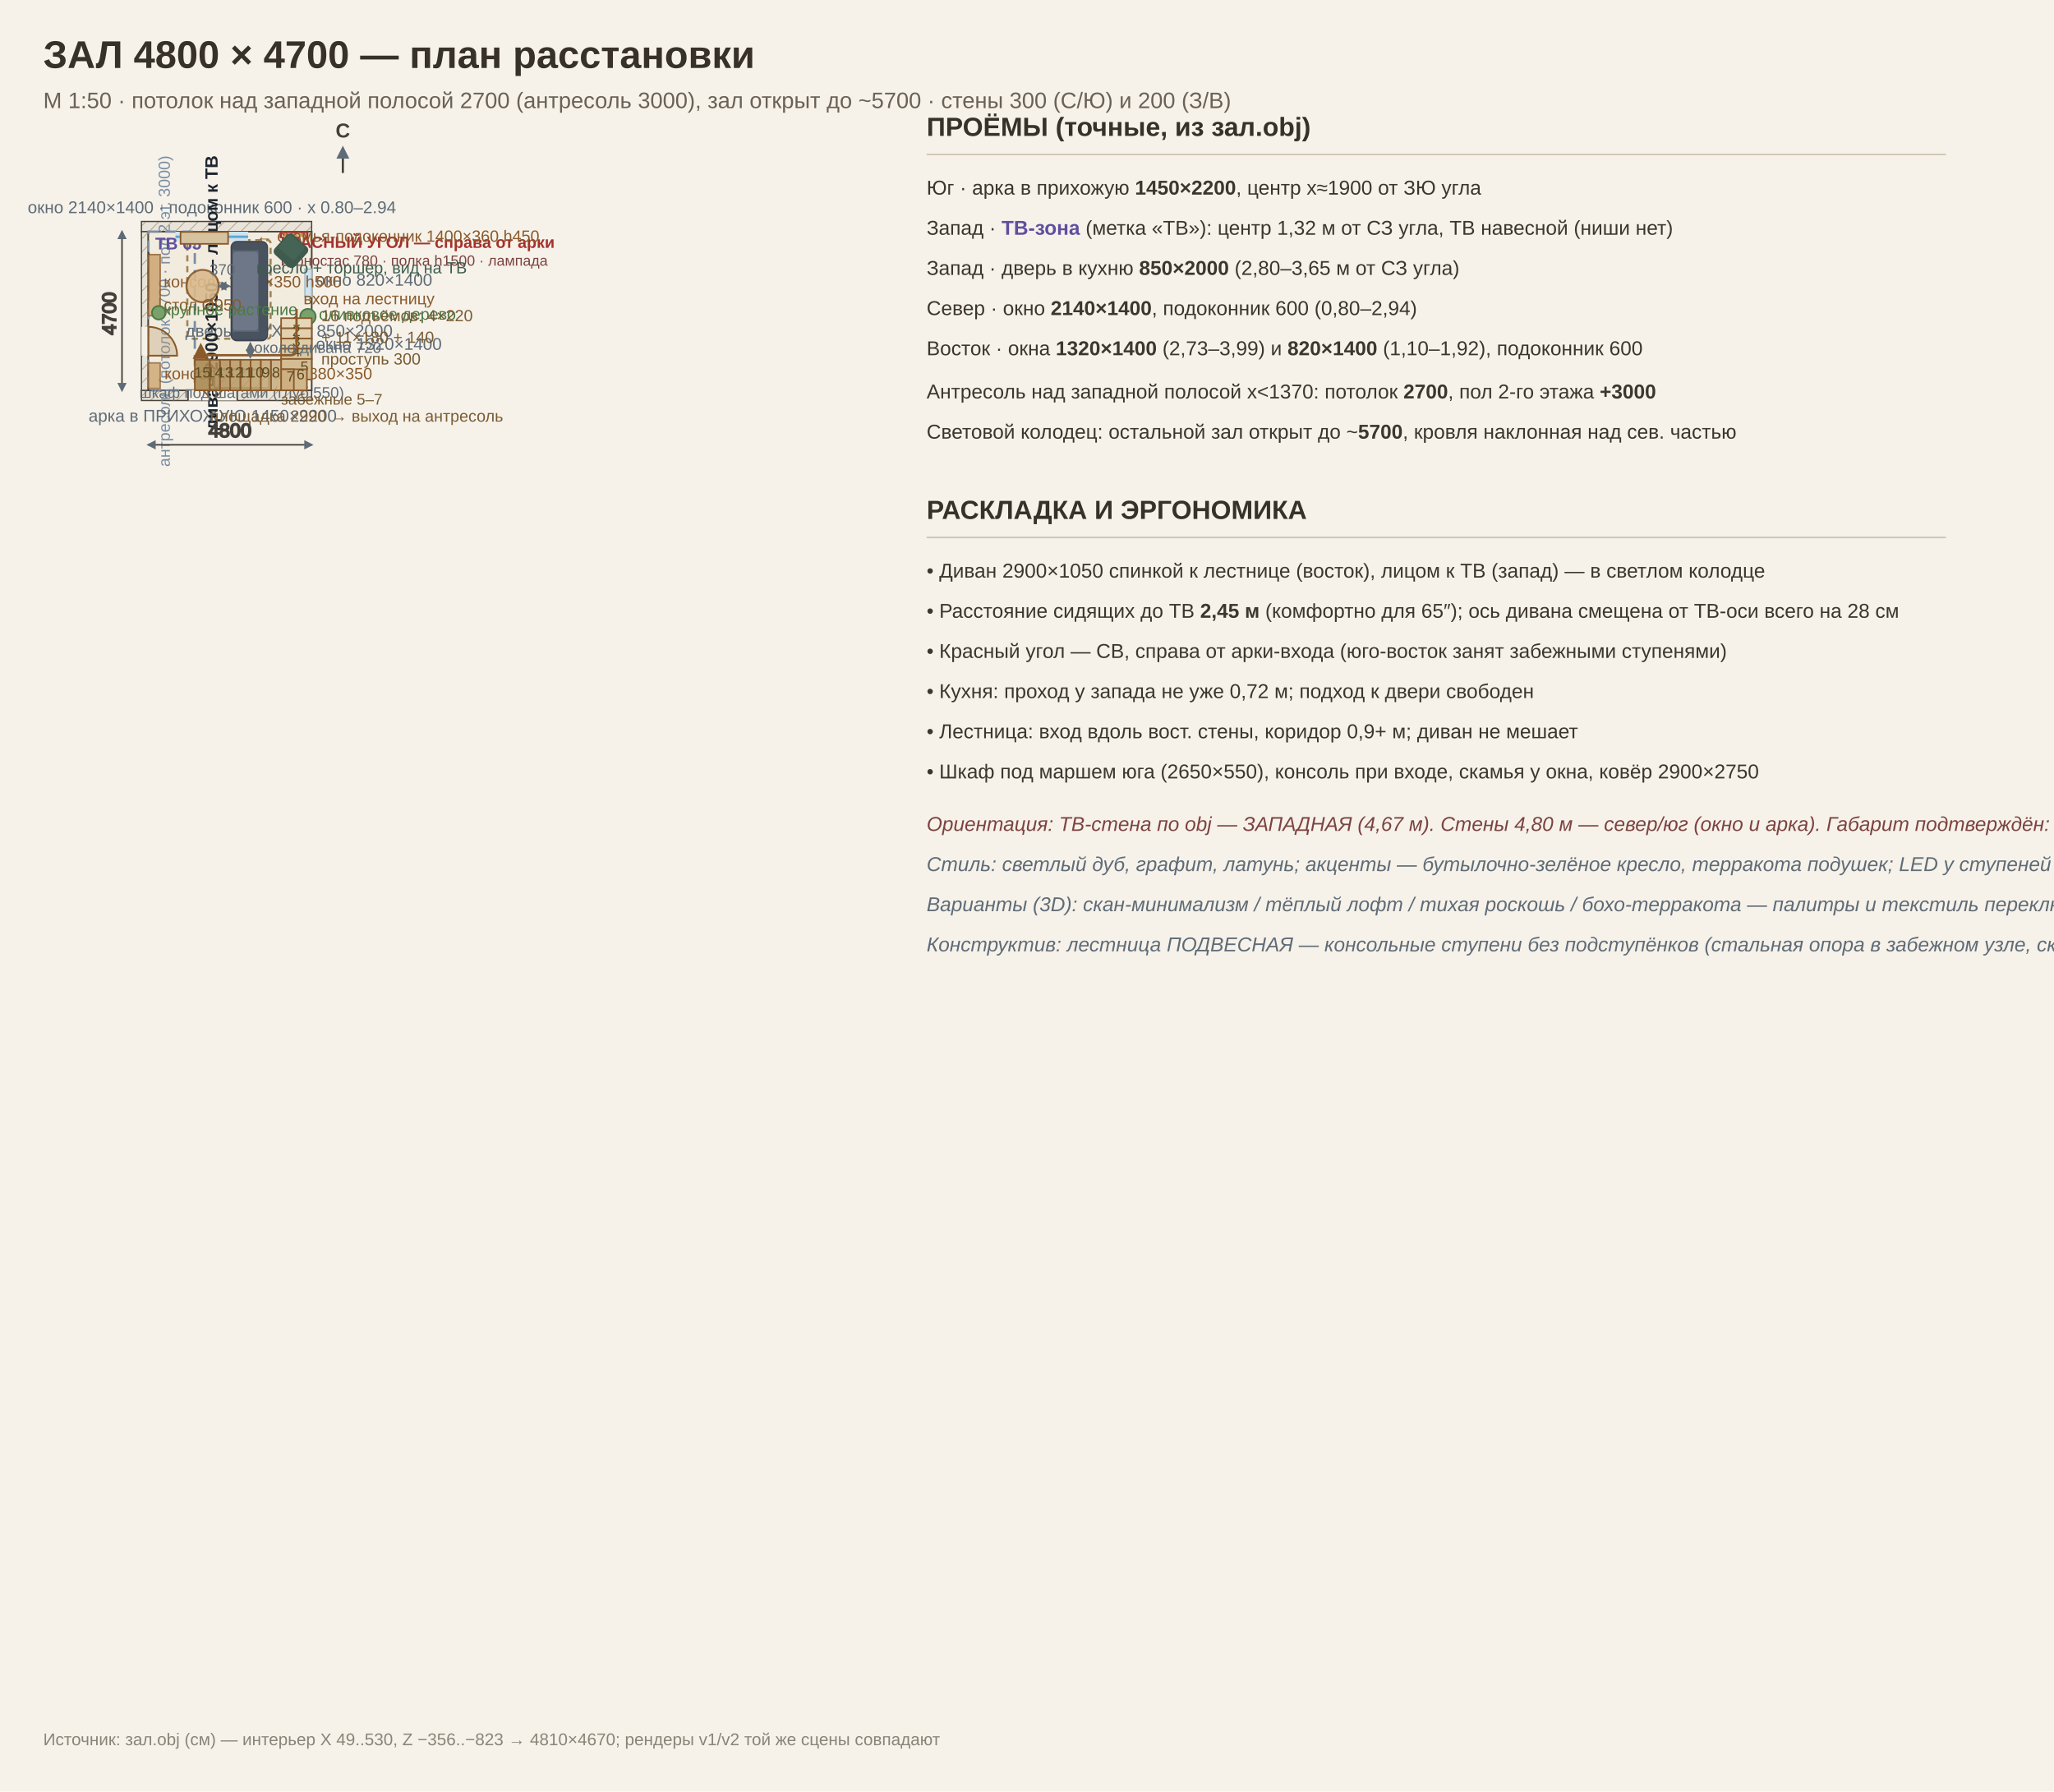
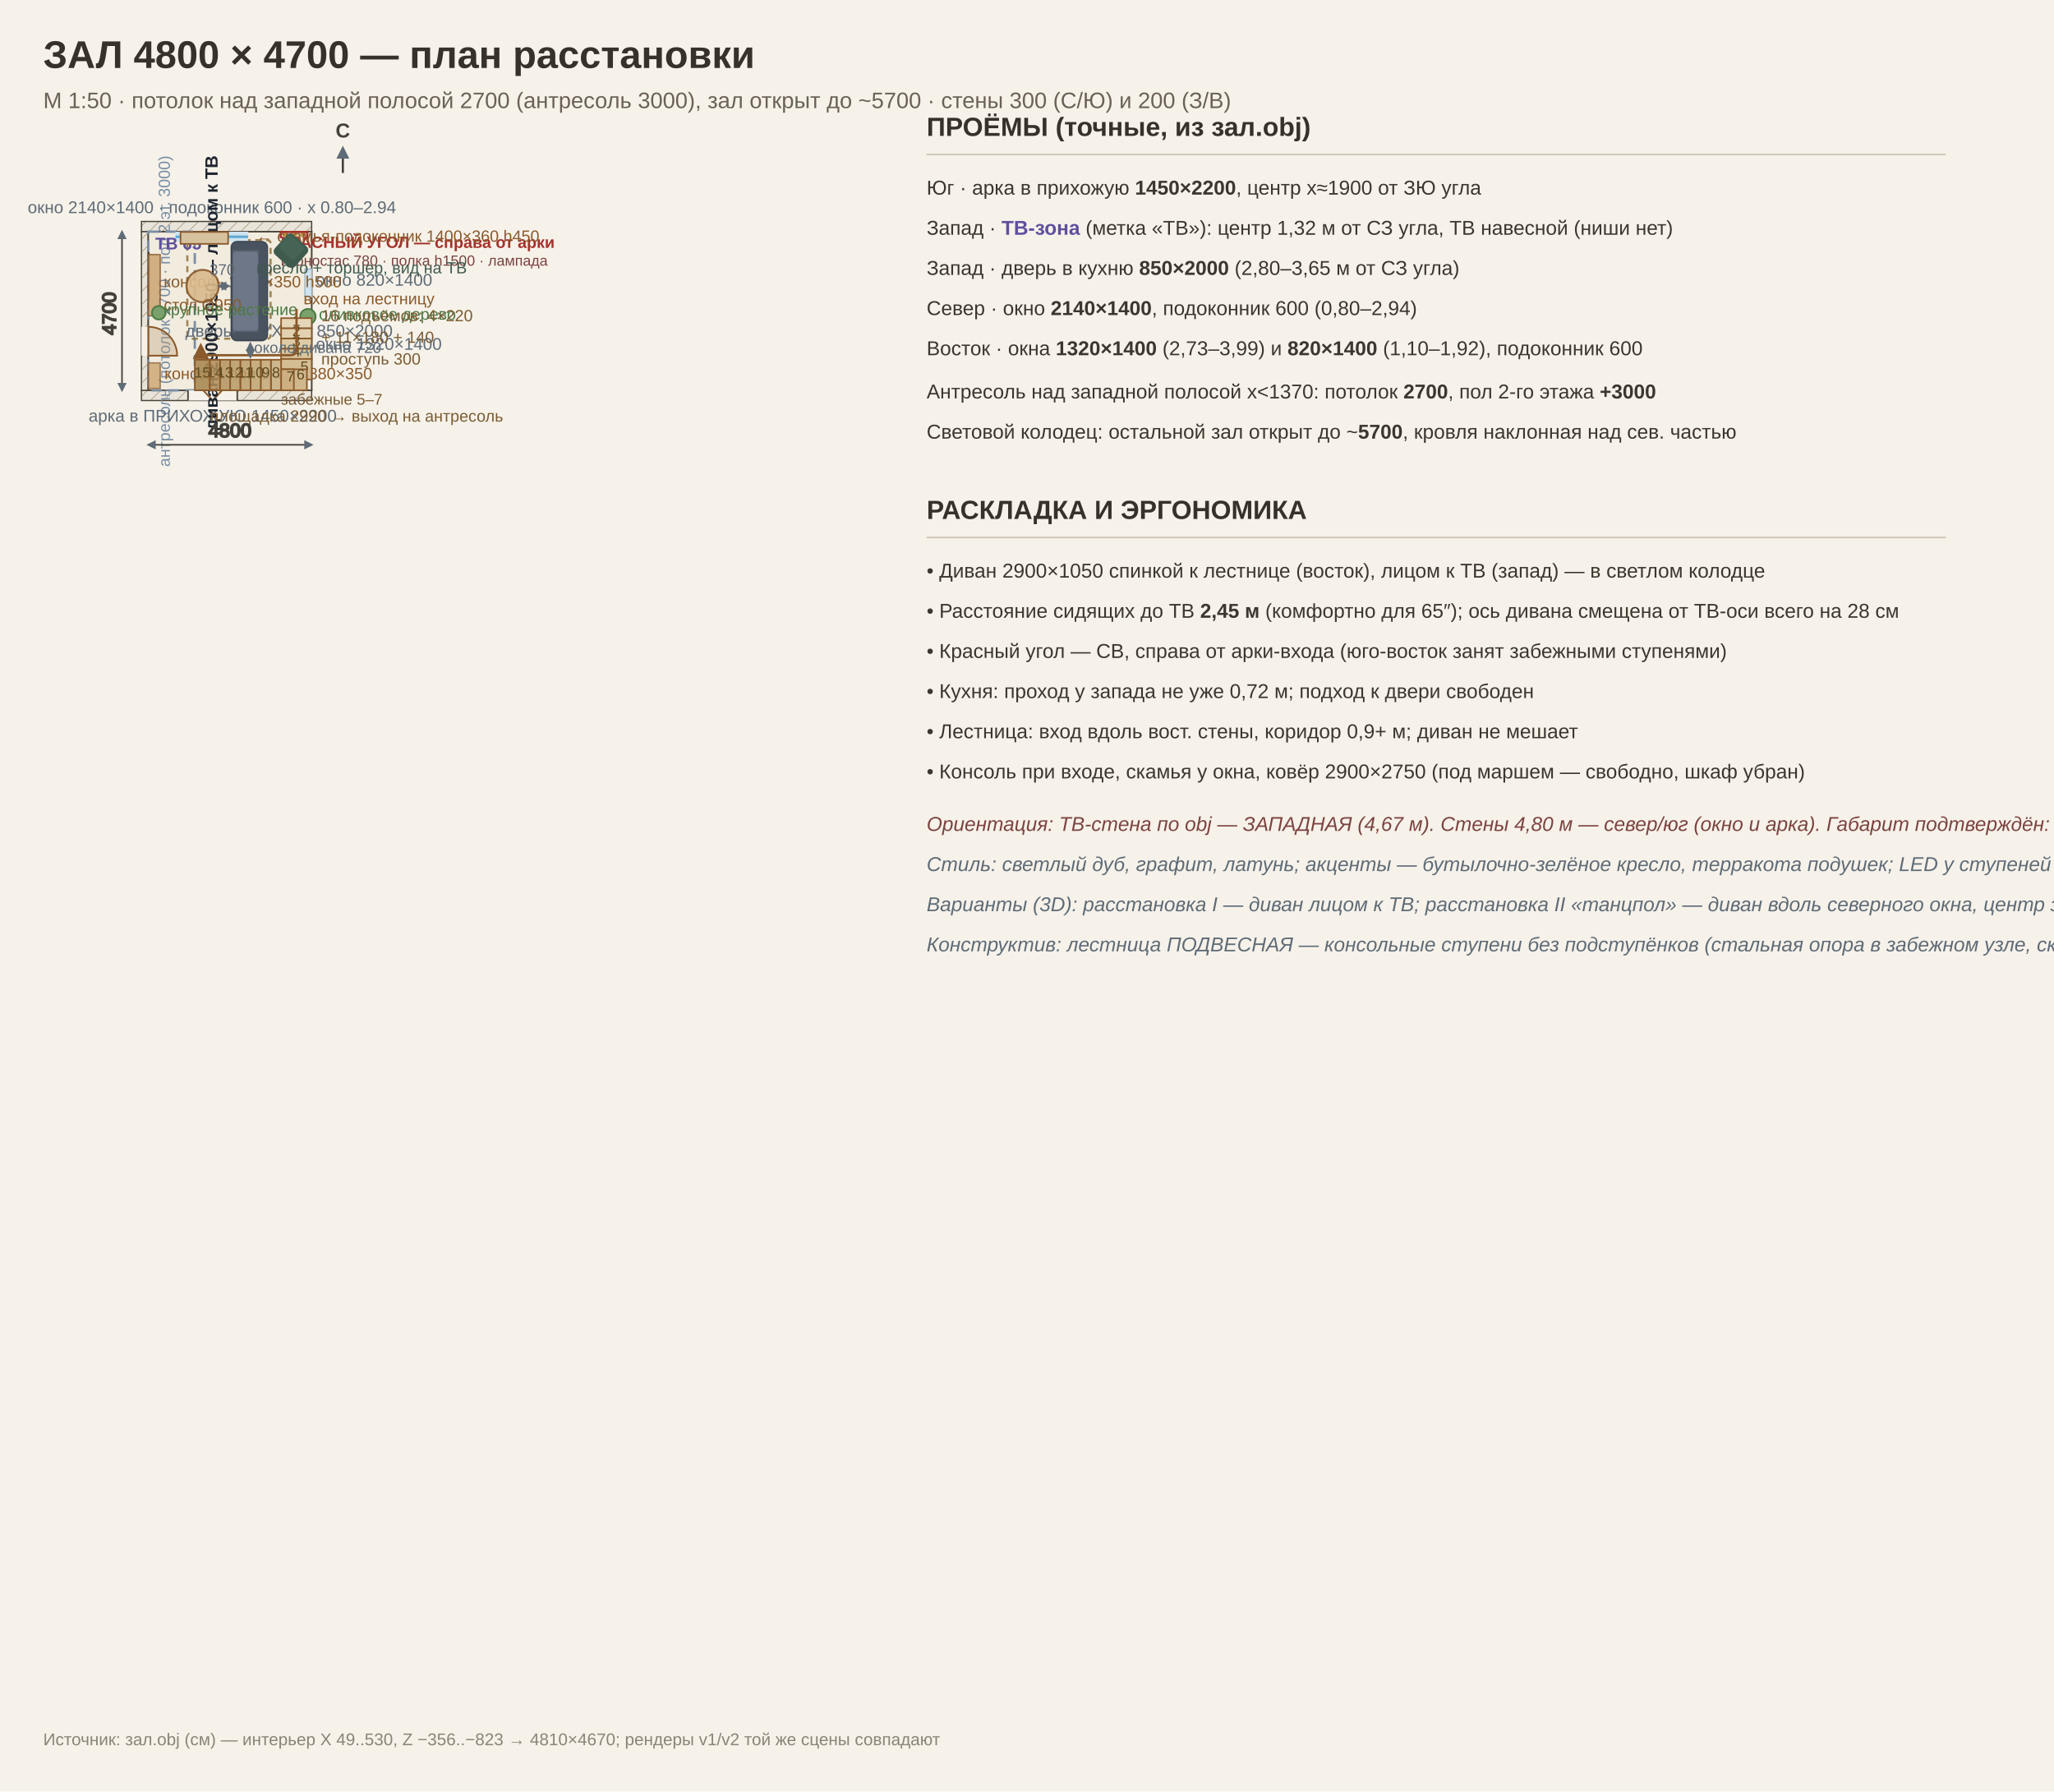
<svg xmlns="http://www.w3.org/2000/svg" viewBox="0 0 1330 1160" font-family="Segoe UI, Arial, sans-serif">
  <defs>
    <pattern id="hatch" patternUnits="userSpaceOnUse" width="6" height="6" patternTransform="rotate(45)">
      <rect width="6" height="6" fill="#e9e4da" />
      <line x1="0" y1="0" x2="0" y2="6" stroke="#b9ac97" stroke-width="1.2" />
    </pattern>
    <marker id="arr" viewBox="0 0 10 10" refX="8" refY="5" markerWidth="7" markerHeight="7" orient="auto-start-reverse">
      <path d="M0,0 L10,5 L0,10 z" fill="#8a5a2b" />
    </marker>
    <marker id="arrd" viewBox="0 0 10 10" refX="8" refY="5" markerWidth="6" markerHeight="6" orient="auto-start-reverse">
      <path d="M0,0 L10,5 L0,10 z" fill="#5f6b76" />
    </marker>
  </defs>
  <rect width="1330" height="1160" fill="#f6f2ea" />
  <text x="28" y="44" font-size="25" font-weight="700" fill="#37312a">ЗАЛ 4800 × 4700 — план расстановки</text>
  <text x="28" y="70" font-size="14.5" fill="#6b6156">М 1:50 · потолок над западной полосой 2700 (антресоль 3000), зал открыт до ~5700 · стены 300 (С/Ю) и 200 (З/В)</text>
  <g transform="translate(96,150)">
    <rect x="-4.4" y="-6.6" width="110.2" height="6.6" fill="url(#hatch)" stroke="#4a4238" stroke-width="0.8" />
    <rect x="-4.4" y="102.74" width="110.2" height="6.6" fill="url(#hatch)" stroke="#4a4238" stroke-width="0.8" />
    <rect x="-4.4" y="0" width="4.4" height="102.74" fill="url(#hatch)" stroke="#4a4238" stroke-width="0.8" />
    <rect x="101.42" y="0" width="4.4" height="102.74" fill="url(#hatch)" stroke="#4a4238" stroke-width="0.8" />
    <rect x="0" y="0" width="105.82" height="102.74" fill="#f2ecdf" stroke="#4a4238" stroke-width="1" />
    <rect x="0" y="0" width="30.14" height="102.74" fill="none" stroke="#7a8ea3" stroke-width="1.5" stroke-dasharray="7 4" />
    <text x="14" y="51.5" font-size="10.5" fill="#7a8ea3" text-anchor="middle" transform="rotate(-90 14 51.5)">антресоль (потолок 2700 · пол 2 эт. 3000)</text>
    <rect x="25.3" y="5.5" width="53.9" height="63.8" rx="2" fill="none" stroke="#a08454" stroke-width="1.4" stroke-dasharray="4 3" />
    <rect x="17.6" y="0" width="47.08" height="6.6" fill="#cfe3ef" />
    <line x1="17.6" y1="3.3" x2="64.68" y2="3.3" stroke="#5fa8d3" stroke-width="1.6" />
    <text x="41.2" y="-12" font-size="11" fill="#5f6b76" text-anchor="middle">окно 2140×1400 · подоконник 600 · x 0.80–2.94</text>
    <rect x="101.42" y="60.06" width="4.4" height="29.04" fill="#cfe3ef" stroke="#9db9c9" stroke-width="0.8" />
    <rect x="101.42" y="24.2" width="4.4" height="18.04" fill="#cfe3ef" stroke="#9db9c9" stroke-width="0.8" />
    <text x="108.5" y="76.5" font-size="11" fill="#5f6b76">окно 1320×1400</text>
    <text x="108.5" y="35" font-size="11" fill="#5f6b76">окно 820×1400</text>
    <rect x="25.74" y="102.74" width="31.9" height="6.6" fill="#f6f2ea" />
    <line x1="25.74" y1="102.74" x2="25.74" y2="109.34" stroke="#4a4238" />
    <line x1="57.64" y1="102.74" x2="57.64" y2="109.34" stroke="#4a4238" />
    <path d="M41.7,109.34 L35.6,102.74 L47.8,102.74 z" fill="none" stroke="#8a5a2b" stroke-width="1.1" />
    <text x="41.7" y="123" font-size="11" fill="#5f6b76" text-anchor="middle">арка в ПРИХОЖУЮ 1450×2200</text>
    <rect x="-4.4" y="61.6" width="4.4" height="18.7" fill="#f6f2ea" />
    <path d="M0,61.6 A18.7,18.7 0 0 1 18.7,80.3 L0,80.3 z" fill="#b99a72" fill-opacity="0.35" stroke="#8a5a2b" stroke-width="1.1" />
    <text x="24" y="68" font-size="11" fill="#5f6b76">дверь в КУХНЮ 850×2000</text>
    <g>
      <rect x="85.8" y="0.2" width="17.2" height="3.4" fill="#b8402f" fill-opacity="0.18" />
      <circle cx="88.8" cy="1.9" r="1.6" fill="#c8973f" />
      <circle cx="94.4" cy="1.9" r="2" fill="#c8973f" />
      <circle cx="100" cy="1.9" r="1.6" fill="#c8973f" />
      <path d="M85.8,4.2 V0.2 H103 V4.2" fill="none" stroke="#a3322c" stroke-width="1.4" />
      <text x="85.8" y="10.5" font-size="10.5" font-weight="700" fill="#a3322c">КРАСНЫЙ УГОЛ — справа от арки</text>
      <text x="85.8" y="22" font-size="9.5" fill="#7c4340">иконостас 780 · полка h1500 · лампада</text>
    </g>
    <rect x="0" y="13.5" width="0.9" height="31.3" fill="#33343a" />
    <text x="4.5" y="11.5" font-size="11" font-weight="700" fill="#5f4f9e">ТВ 65″</text>
    <rect x="0" y="14.85" width="7.7" height="39.6" fill="#c9a06a" opacity="0.8" stroke="#8a5a2b" stroke-width="1" />
    <text x="10" y="36" font-size="10.5" fill="#8a5a2b">консоль 1800×350 h500</text>
    <g transform="translate(53.9,6.6)">
      <rect x="0" y="0" width="23.1" height="63.8" rx="3.5" fill="#5b6472" stroke="#3e4550" stroke-width="1.2" />
      <rect x="17.6" y="1.8" width="5.5" height="60.2" rx="2" fill="#49525f" />
      <rect x="0.4" y="0.6" width="22.3" height="4.9" rx="2" fill="#49525f" />
      <rect x="0.4" y="58.3" width="22.3" height="4.9" rx="2" fill="#49525f" />
      <rect x="0.9" y="6.4" width="16.2" height="51" rx="2" fill="#6d7787" />
      <text x="-9" y="33" font-size="11.5" font-weight="600" fill="#202630" transform="rotate(-90 -9 33)" text-anchor="middle">диван 2900×1050 — лицом к ТВ</text>
    </g>
    <circle cx="35.2" cy="35.2" r="10.45" fill="#d9b98c" opacity="0.9" stroke="#8a5a2b" stroke-width="1.3" />
    <text x="35.2" y="51" font-size="10.5" fill="#8a5a2b" text-anchor="middle">стол Ø950</text>
    <rect x="20.9" y="0.2" width="30.8" height="7.7" fill="#d7c2a0" stroke="#8a5a2b" stroke-width="1" />
    <text x="70" y="6.5" font-size="10.5" fill="#8a5a2b">← скамья-подоконник 1400×360 h450</text>
    <g transform="rotate(42 92.5 13)">
      <rect x="83.2" y="3.8" width="17.6" height="17.6" rx="3" fill="#3f5b4e" />
      <rect x="84.2" y="5" width="13.4" height="11.4" rx="1.6" fill="#4a6a5c" opacity="0.6" />
    </g>
    <text x="70" y="27" font-size="10.5" fill="#3f5b4e">кресло + торшер, вид на ТВ</text>
    <circle cx="103.4" cy="55" r="5" fill="#7aa06c" stroke="#4d7a44" stroke-width="1.1" />
    <text x="110.5" y="57" font-size="10.5" fill="#4d7a44">оливковое дерево</text>
    <circle cx="6.8" cy="52.5" r="4.4" fill="#7aa06c" stroke="#4d7a44" stroke-width="1.1" />
    <text x="10" y="54" font-size="10.5" fill="#4d7a44">крупное растение</text>
    <rect x="0" y="85" width="7.7" height="16.5" fill="#c9a06a" opacity="0.75" stroke="#8a5a2b" stroke-width="1" />
    <text x="10.5" y="95.5" font-size="10.5" fill="#8a5a2b">консоль при входе 880×350</text>
-     <rect x="42.9" y="89.1" width="35.2" height="12.1" fill="url(#hatch)" stroke="#5f6b76" stroke-width="1.1" />
-     <text x="60.5" y="107.6" font-size="10" fill="#5f6b76" text-anchor="middle">шкаф под шагами (глуб 550)</text>
    <g font-size="9.5" fill="#5f4a20">
      <rect x="86.02" y="56" width="19.8" height="6.6" fill="#e6d6b8" stroke="#8a5a2b" />
      <text x="95.9" y="61" text-anchor="middle">1</text>
      <rect x="86.02" y="62.6" width="19.8" height="6.6" fill="#e2d1b0" stroke="#8a5a2b" />
      <text x="95.9" y="67.6" text-anchor="middle">2</text>
      <rect x="86.02" y="69.2" width="19.8" height="6.6" fill="#ddcba6" stroke="#8a5a2b" />
      <text x="95.9" y="74.2" text-anchor="middle">3</text>
      <rect x="86.02" y="75.8" width="19.8" height="6.6" fill="#d9c69d" stroke="#8a5a2b" />
      <text x="95.9" y="80.8" text-anchor="middle">4</text>
      <path d="M86.02,82.4 H105.82 V95.7 H95 L86.02,89 z" fill="#d5bd93" stroke="#8a5a2b" />
      <text x="98.5" y="90.6">5</text>
      <path d="M86.02,89.1 H102.72 V102.74 H86.02 z" fill="#d1b78c" stroke="#8a5a2b" />
      <text x="96" y="95.6">6</text>
      <path d="M86.02,89.1 H94.28 V102.74 H86.02 z" fill="#cdaf82" stroke="#8a5a2b" />
      <text x="89.5" y="97">7</text>
      <rect x="79.42" y="82.94" width="6.6" height="19.8" fill="#c7ad7f" stroke="#8a5a2b" fill-opacity="0.85" />
      <text x="82.7" y="94.4" text-anchor="middle">8</text>
      <rect x="72.82" y="82.94" width="6.6" height="19.8" fill="#c3a877" stroke="#8a5a2b" fill-opacity="0.85" />
      <text x="76.1" y="94.4" text-anchor="middle">9</text>
      <rect x="66.22" y="82.94" width="6.6" height="19.8" fill="#bfa370" stroke="#8a5a2b" fill-opacity="0.85" />
      <text x="69.5" y="94.4" text-anchor="middle">10</text>
      <rect x="59.62" y="82.94" width="6.6" height="19.8" fill="#bb9e6a" stroke="#8a5a2b" fill-opacity="0.85" />
      <text x="62.9" y="94.4" text-anchor="middle">11</text>
      <rect x="53.02" y="82.94" width="6.6" height="19.8" fill="#b79964" stroke="#8a5a2b" fill-opacity="0.85" />
      <text x="56.3" y="94.4" text-anchor="middle">12</text>
      <rect x="46.42" y="82.94" width="6.6" height="19.8" fill="#b3935e" stroke="#8a5a2b" fill-opacity="0.85" />
      <text x="49.7" y="94.4" text-anchor="middle">13</text>
      <rect x="39.82" y="82.94" width="6.6" height="19.8" fill="#af8d58" stroke="#8a5a2b" fill-opacity="0.85" />
      <text x="43.1" y="94.4" text-anchor="middle">14</text>
      <rect x="30.14" y="82.94" width="9.68" height="19.8" fill="#a98a53" stroke="#8a5a2b" fill-opacity="0.9" />
      <text x="35" y="94.4" text-anchor="middle">15</text>
    </g>
    <path d="M96,50 V76 q0,4 -4,4 H38 q-4,0 -4,-4 v-2" fill="none" stroke="#8a5a2b" stroke-width="1.5" marker-end="url(#arr)" />
    <text x="100.5" y="47" font-size="10.5" fill="#8a5a2b">вход на лестницу</text>
    <text x="40" y="123" font-size="10.5" fill="#7a5c33">площадка 2990 → выход на антресоль</text>
    <text x="112" y="58" font-size="10.5" fill="#7a5c33">16 подъёмов: 4×220</text>
    <text x="112" y="72" font-size="10.5" fill="#7a5c33">+ 11×180 + 140</text>
    <text x="112" y="86" font-size="10.5" fill="#7a5c33">проступь 300</text>
    <text x="86" y="112" font-size="10" fill="#7a5c33">забежные 5–7</text>
    <line x1="45.8" y1="35.2" x2="52.2" y2="35.2" stroke="#5f6b76" stroke-width="1" marker-start="url(#arrd)" marker-end="url(#arrd)" />
    <text x="48" y="28" font-size="10" fill="#5f6b76" text-anchor="middle">370</text>
    <line x1="66.1" y1="72.4" x2="66.1" y2="81.2" stroke="#5f6b76" stroke-width="1" marker-start="url(#arrd)" marker-end="url(#arrd)" />
    <text x="68.5" y="78.5" font-size="10" fill="#5f6b76">около дивана 720</text>
    <g stroke="#44403a" stroke-width="1" fill="#44403a" font-size="12.5">
      <line x1="0" y1="138" x2="105.82" y2="138" marker-start="url(#arrd)" marker-end="url(#arrd)" />
      <text x="52.9" y="133" text-anchor="middle">4800</text>
      <line x1="-17" y1="0" x2="-17" y2="102.74" marker-start="url(#arrd)" marker-end="url(#arrd)" />
      <text x="-21" y="53" transform="rotate(-90 -21 53)" text-anchor="middle">4700</text>
    </g>
    <g transform="translate(126,-54)">
      <line x1="0" y1="16" x2="0" y2="0" stroke="#44403a" stroke-width="1.4" marker-end="url(#arrd)" />
      <text y="-7" fill="#44403a" font-size="13" font-weight="700" text-anchor="middle">С</text>
    </g>
  </g>
  <g transform="translate(600,88)" font-size="13" fill="#3c362e">
    <text x="0" y="0" font-size="17" font-weight="700" fill="#37312a">ПРОЁМЫ (точные, из зал.obj)</text>
    <line x1="0" y1="12" x2="660" y2="12" stroke="#cfc4b2" />
    <text x="0" y="38">Юг · арка в прихожую <tspan font-weight="700">1450×2200</tspan>, центр x≈1900 от ЗЮ угла</text>
    <text x="0" y="64">Запад · <tspan fill="#5f4f9e" font-weight="700">ТВ-зона</tspan> (метка «ТВ»): центр 1,32 м от СЗ угла, ТВ навесной (ниши нет)</text>
    <text x="0" y="90">Запад · дверь в кухню <tspan font-weight="700">850×2000</tspan> (2,80–3,65 м от СЗ угла)</text>
    <text x="0" y="116">Север · окно <tspan font-weight="700">2140×1400</tspan>, подоконник 600 (0,80–2,94)</text>
    <text x="0" y="142">Восток · окна <tspan font-weight="700">1320×1400</tspan> (2,73–3,99) и <tspan font-weight="700">820×1400</tspan> (1,10–1,92), подоконник 600</text>
    <text x="0" y="170">Антресоль над западной полосой x&lt;1370: потолок <tspan font-weight="700">2700</tspan>, пол 2-го этажа <tspan font-weight="700">+3000</tspan>
    </text>
    <text x="0" y="196">Световой колодец: остальной зал открыт до ~<tspan font-weight="700">5700</tspan>, кровля наклонная над сев. частью</text>
    <text x="0" y="248" font-size="17" font-weight="700" fill="#37312a">РАСКЛАДКА И ЭРГОНОМИКА</text>
    <line x1="0" y1="260" x2="660" y2="260" stroke="#cfc4b2" />
    <text x="0" y="286">• Диван 2900×1050 спинкой к лестнице (восток), лицом к ТВ (запад) — в светлом колодце</text>
    <text x="0" y="312">• Расстояние сидящих до ТВ <tspan font-weight="700">2,45 м</tspan> (комфортно для 65″); ось дивана смещена от ТВ-оси всего на 28 см</text>
    <text x="0" y="338">• Красный угол — СВ, справа от арки-входа (юго-восток занят забежными ступенями)</text>
    <text x="0" y="364">• Кухня: проход у запада не уже 0,72 м; подход к двери свободен</text>
    <text x="0" y="390">• Лестница: вход вдоль вост. стены, коридор 0,9+ м; диван не мешает</text>
-     <text x="0" y="416">• Шкаф под маршем юга (2650×550), консоль при входе, скамья у окна, ковёр 2900×2750</text>
+     <text x="0" y="416">• Консоль при входе, скамья у окна, ковёр 2900×2750 (под маршем — свободно, шкаф убран)</text>
    <text x="0" y="450" fill="#7c4340" font-style="italic">Ориентация: ТВ-стена по obj — ЗАПАДНАЯ (4,67 м). Стены 4,80 м — север/юг (окно и арка). Габарит подтверждён: 481×467.</text>
    <text x="0" y="476" fill="#5f6b76" font-style="italic">Стиль: светлый дуб, графит, латунь; акценты — бутылочно-зелёное кресло, терракота подушек; LED у ступеней и антресольных спотов.</text>
-     <text x="0" y="502" fill="#5f6b76" font-style="italic">Варианты (3D): скан-минимализм / тёплый лофт / тихая роскошь / бохо-терракота — палитры и текстиль переключаются в viz.html.</text>
+     <text x="0" y="502" fill="#5f6b76" font-style="italic">Варианты (3D): расстановка I — диван лицом к ТВ; расстановка II «танцпол» — диван вдоль северного окна, центр зала свободен ~2,9×2,4 м, скамья у восточного окна. 4 палитры: скан / лофт / роскошь / бохо — переключаются в viz.html.</text>
    <text x="0" y="528" fill="#5f6b76" font-style="italic">Конструктив: лестница ПОДВЕСНАЯ — консольные ступени без подступёнков (стальная опора в забежном узле, скрытая косынка у антресоли), LED-пояс под проступью. Рамы окон — профиль с импостом (антрацит, в бохо — дуб).</text>
  </g>
  <text x="28" y="1130" font-size="11" fill="#8a8378">Источник: зал.obj (см) — интерьер X 49..530, Z −356..−823 → 4810×4670; рендеры v1/v2 той же сцены совпадают</text>
</svg>
